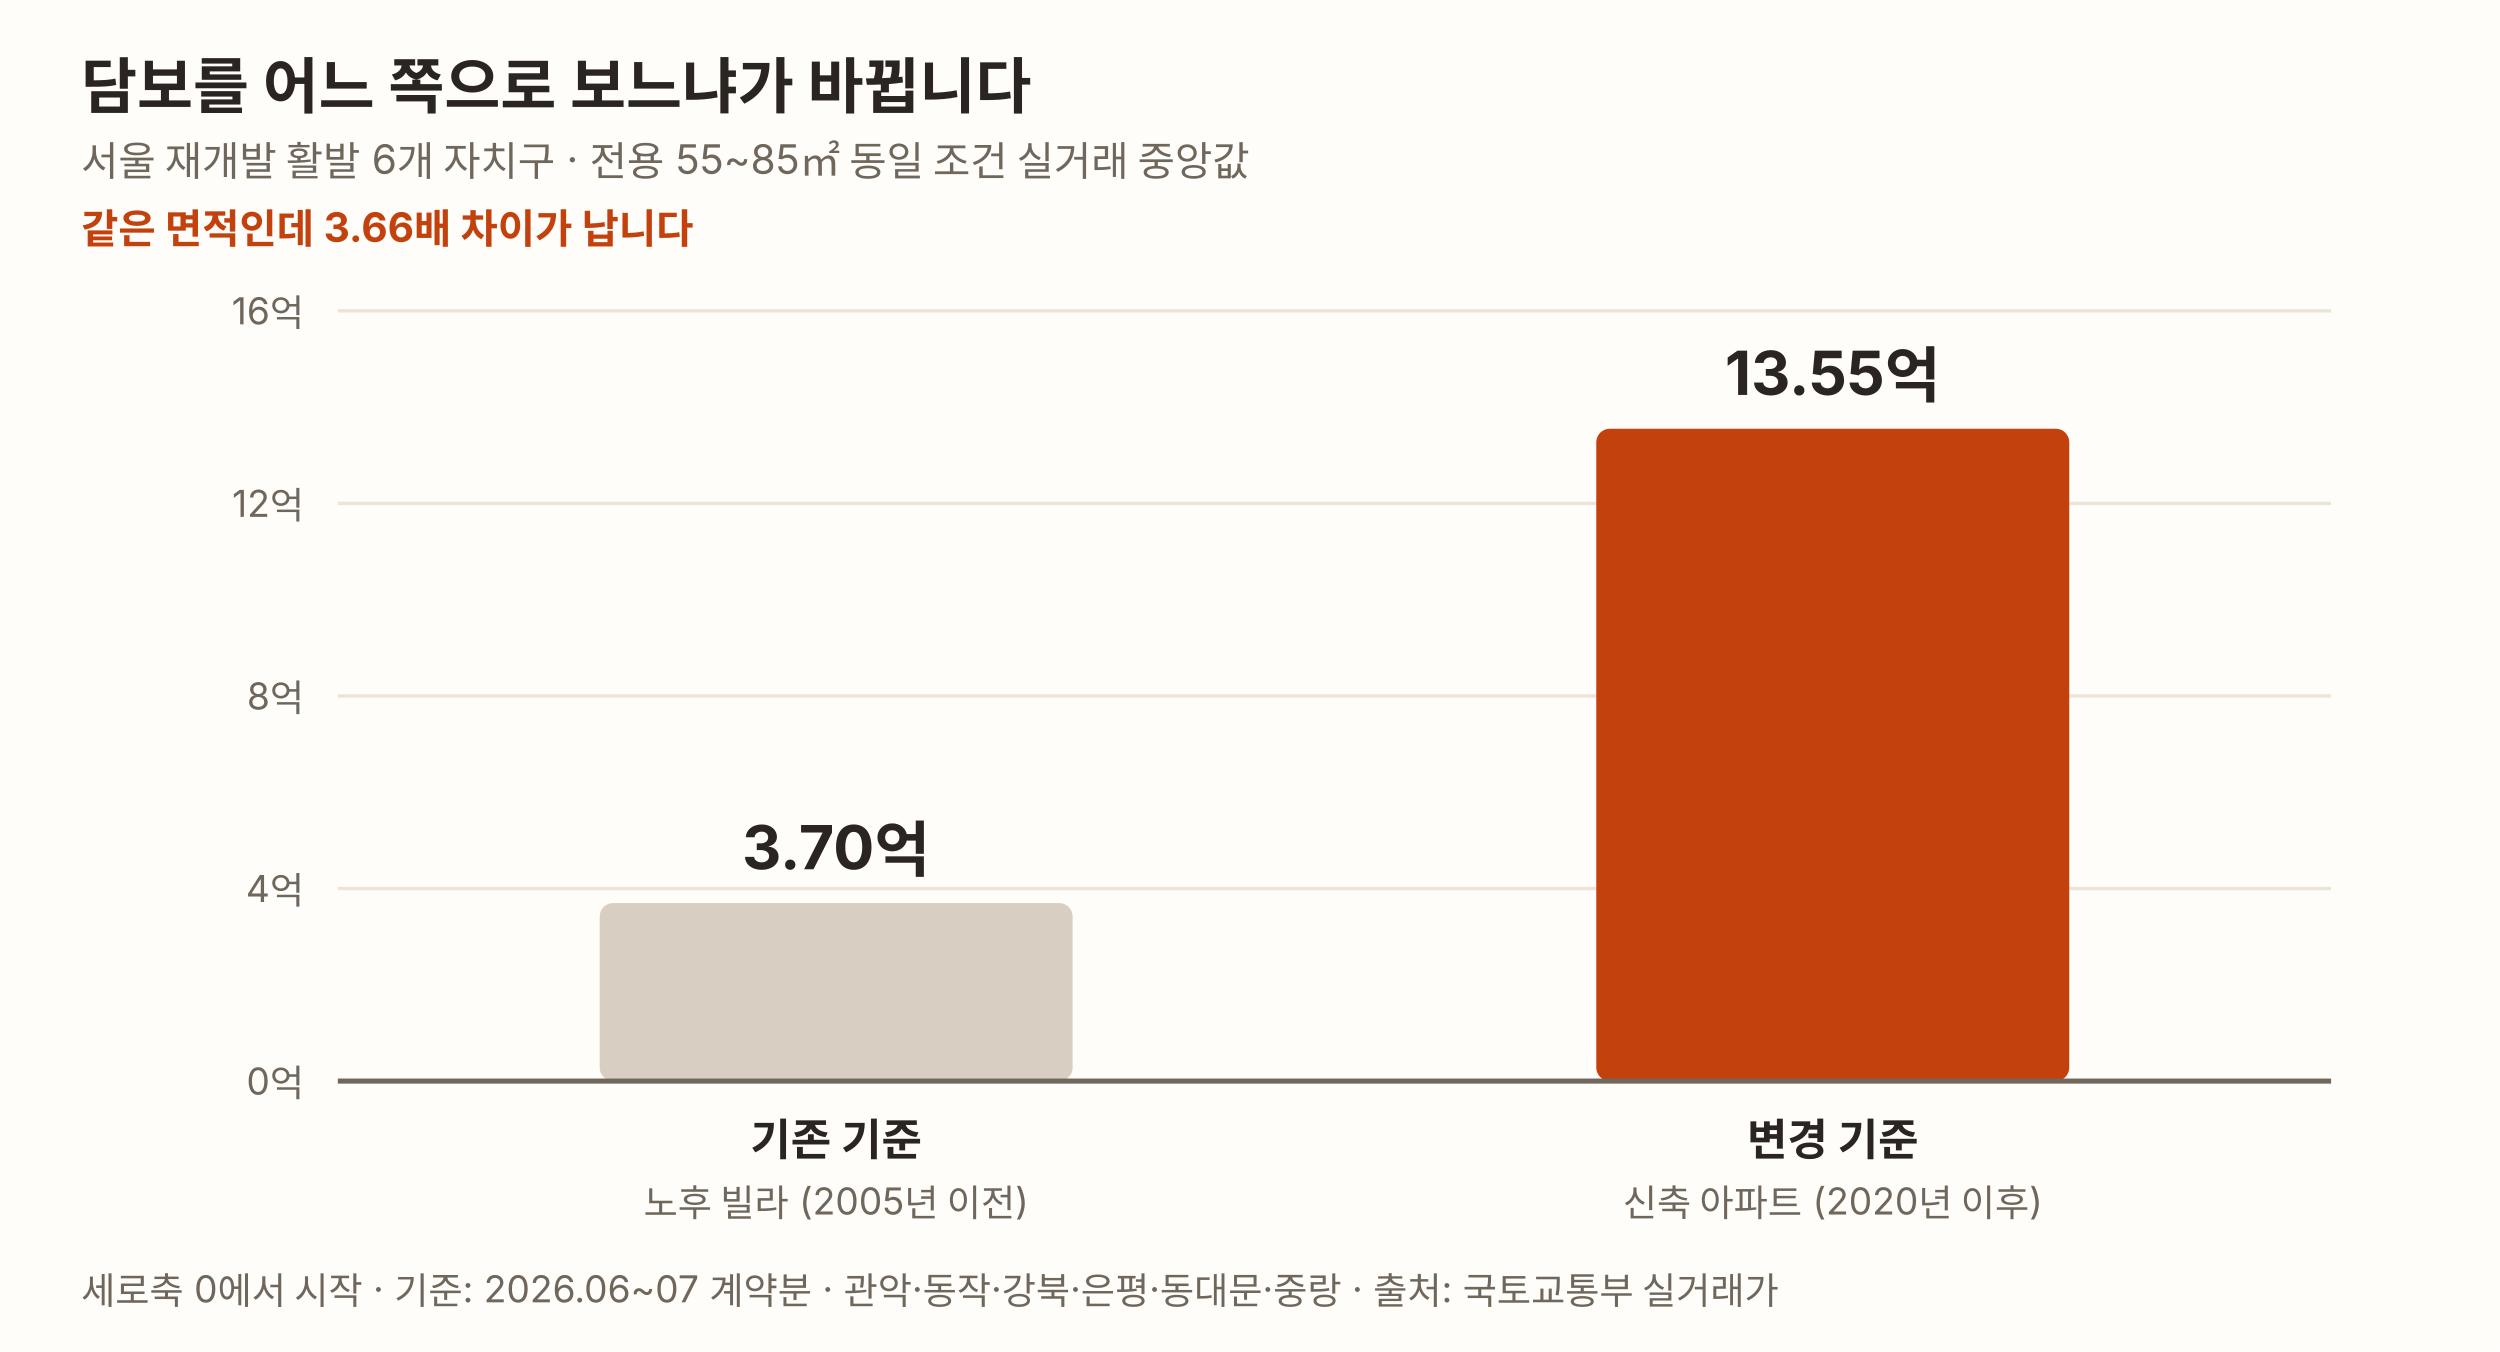
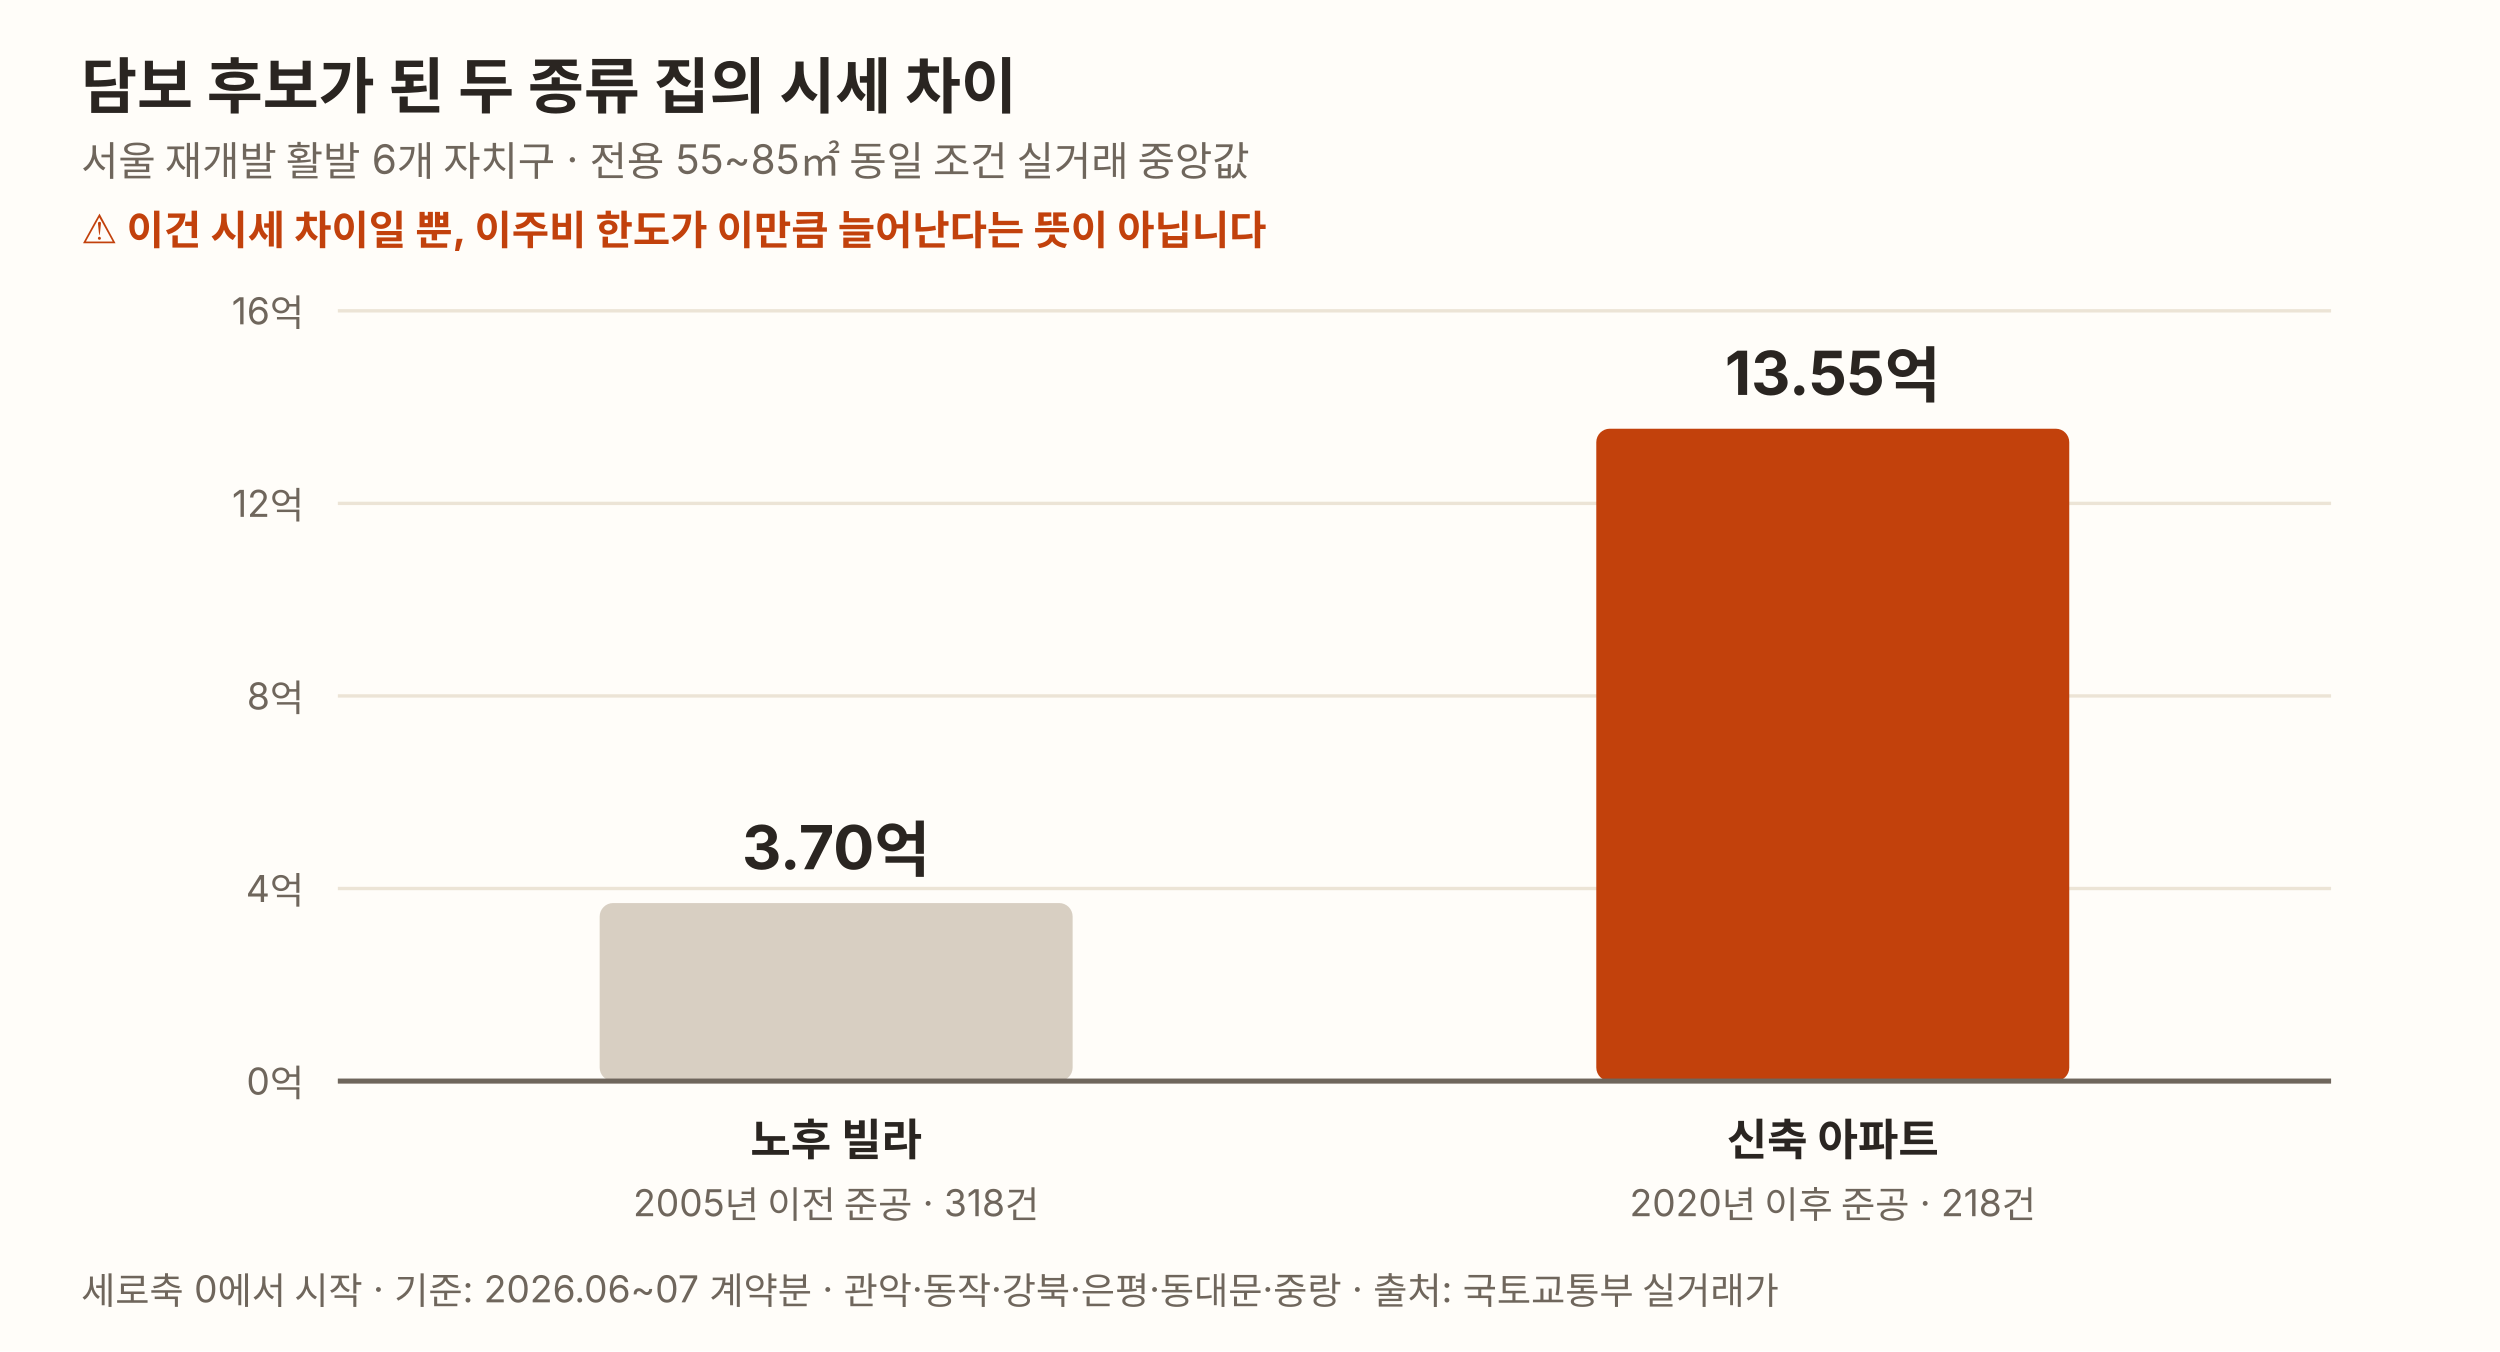
<svg xmlns="http://www.w3.org/2000/svg" viewBox="0 0 740 400" width="740" height="400" font-family="-apple-system,BlinkMacSystemFont,Apple SD Gothic Neo,sans-serif">
  <rect width="740" height="400" fill="#fffdf9" />
-   <text x="24" y="32" font-size="18" font-weight="700" fill="#2a2521">담보를 어느 쪽으로 보느냐가 바뀝니다</text>
+   <text x="24" y="32" font-size="18" font-weight="700" fill="#2a2521">담보 후보가 된 두 종류 집의 시세 차이</text>
  <text x="24" y="52" font-size="12" fill="#6f665c">서울 재개발 활발 6개 자치구 · 전용 55~85㎡ 동일 조건 실거래 중앙값</text>
-   <text x="24" y="72" font-size="12" font-weight="700" fill="#c2410c">같은 면적인데 3.66배 차이가 납니다</text>
+   <text x="24" y="72" font-size="12" font-weight="700" fill="#c2410c">⚠️ 이건 시세 차이일 뿐, 이주비 한도가 이만큼 늘어난다는 뜻이 아닙니다</text>
  <line x1="100" y1="320.0" x2="690" y2="320.0" stroke="#ece4d6" stroke-width="1" />
  <text x="90" y="324.0" font-size="11" fill="#6f665c" text-anchor="end">0억</text>
  <line x1="100" y1="263.0" x2="690" y2="263.0" stroke="#ece4d6" stroke-width="1" />
  <text x="90" y="267.0" font-size="11" fill="#6f665c" text-anchor="end">4억</text>
  <line x1="100" y1="206.0" x2="690" y2="206.0" stroke="#ece4d6" stroke-width="1" />
  <text x="90" y="210.0" font-size="11" fill="#6f665c" text-anchor="end">8억</text>
  <line x1="100" y1="149.0" x2="690" y2="149.0" stroke="#ece4d6" stroke-width="1" />
  <text x="90" y="153.0" font-size="11" fill="#6f665c" text-anchor="end">12억</text>
  <line x1="100" y1="92.0" x2="690" y2="92.0" stroke="#ece4d6" stroke-width="1" />
  <text x="90" y="96.0" font-size="11" fill="#6f665c" text-anchor="end">16억</text>
  <rect x="177.5" y="267.3" width="140" height="52.7" fill="#d8cfc2" rx="4" />
  <text x="247.5" y="257.3" font-size="18" font-weight="700" fill="#2a2521" text-anchor="middle">3.70억</text>
-   <text x="247.5" y="342.0" font-size="13" font-weight="700" fill="#2a2521" text-anchor="middle">기존 기준</text>
-   <text x="247.5" y="360.0" font-size="11" fill="#6f665c" text-anchor="middle">노후 빌라 (2005년 이전)</text>
+   <text x="247.5" y="342.0" font-size="13" font-weight="700" fill="#2a2521" text-anchor="middle">노후 빌라</text>
+   <text x="247.5" y="360.0" font-size="11" fill="#6f665c" text-anchor="middle">2005년 이전 준공 · 318건</text>
  <rect x="472.5" y="126.9" width="140" height="193.1" fill="#c2410c" rx="4" />
  <text x="542.5" y="116.9" font-size="18" font-weight="700" fill="#2a2521" text-anchor="middle">13.55억</text>
-   <text x="542.5" y="342.0" font-size="13" font-weight="700" fill="#2a2521" text-anchor="middle">변경 기준</text>
-   <text x="542.5" y="360.0" font-size="11" fill="#6f665c" text-anchor="middle">신축 아파트 (2020년 이후)</text>
+   <text x="542.5" y="342.0" font-size="13" font-weight="700" fill="#2a2521" text-anchor="middle">신축 아파트</text>
+   <text x="542.5" y="360.0" font-size="11" fill="#6f665c" text-anchor="middle">2020년 이후 준공 · 218건</text>
  <line x1="100" y1="320.0" x2="690" y2="320.0" stroke="#6f665c" stroke-width="1.5" />
  <text x="24" y="386" font-size="11" fill="#6f665c">세로축 0에서 시작 · 기준: 2026.06~07 계약분 · 관악·동작·강북·은평·동대문·중랑 · 출처: 국토교통부 실거래가</text>
</svg>
